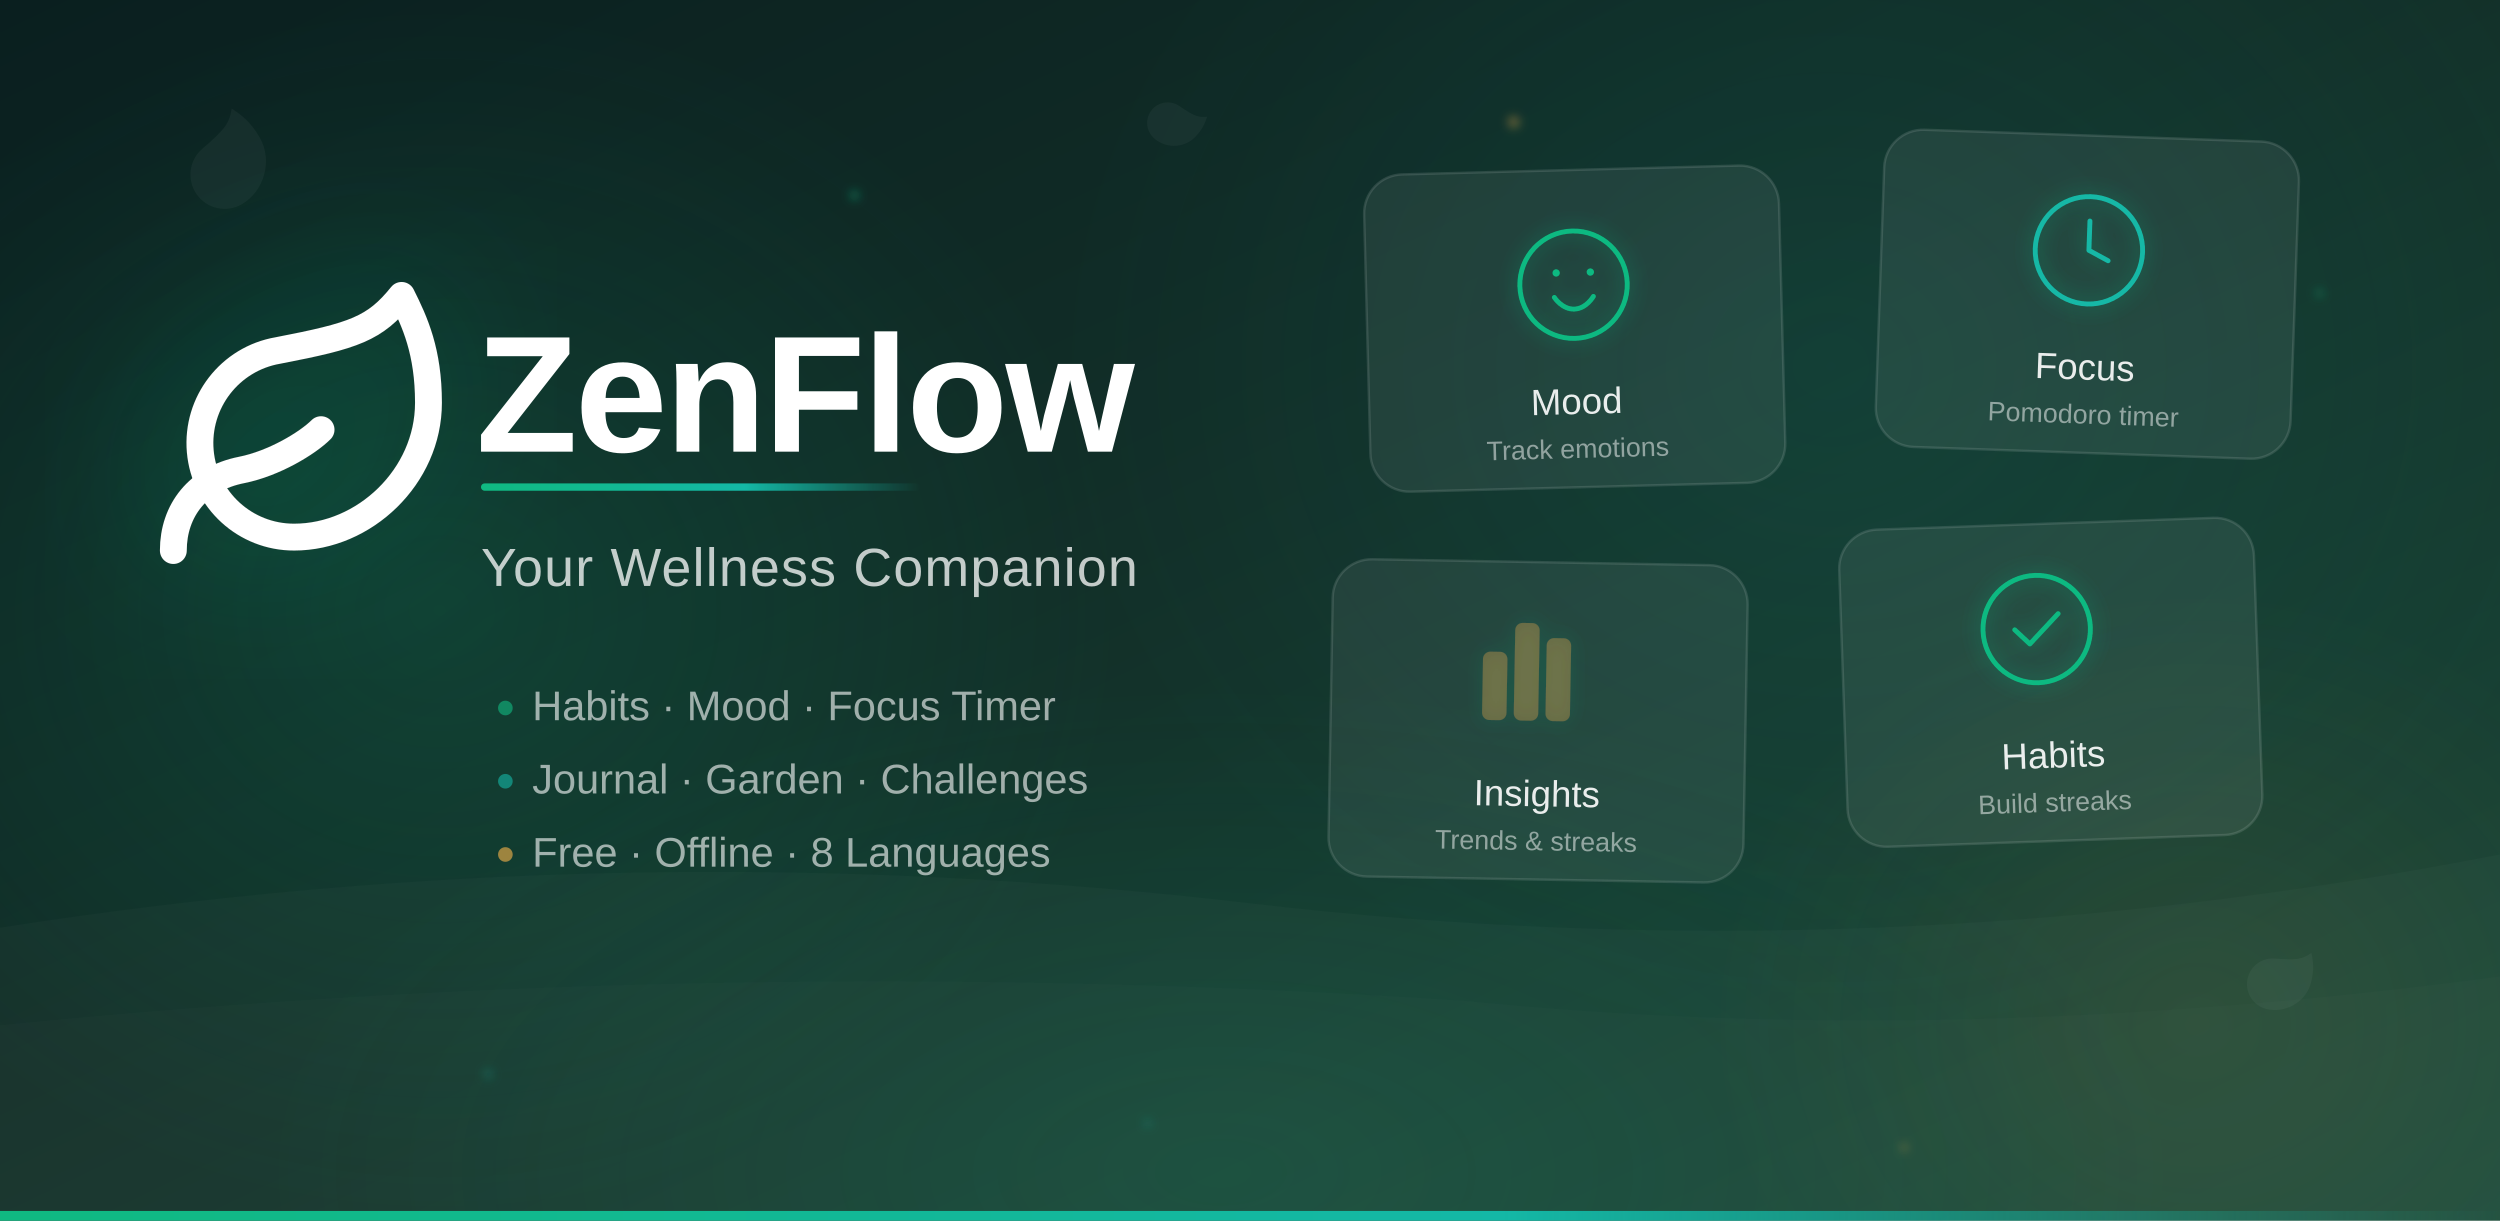
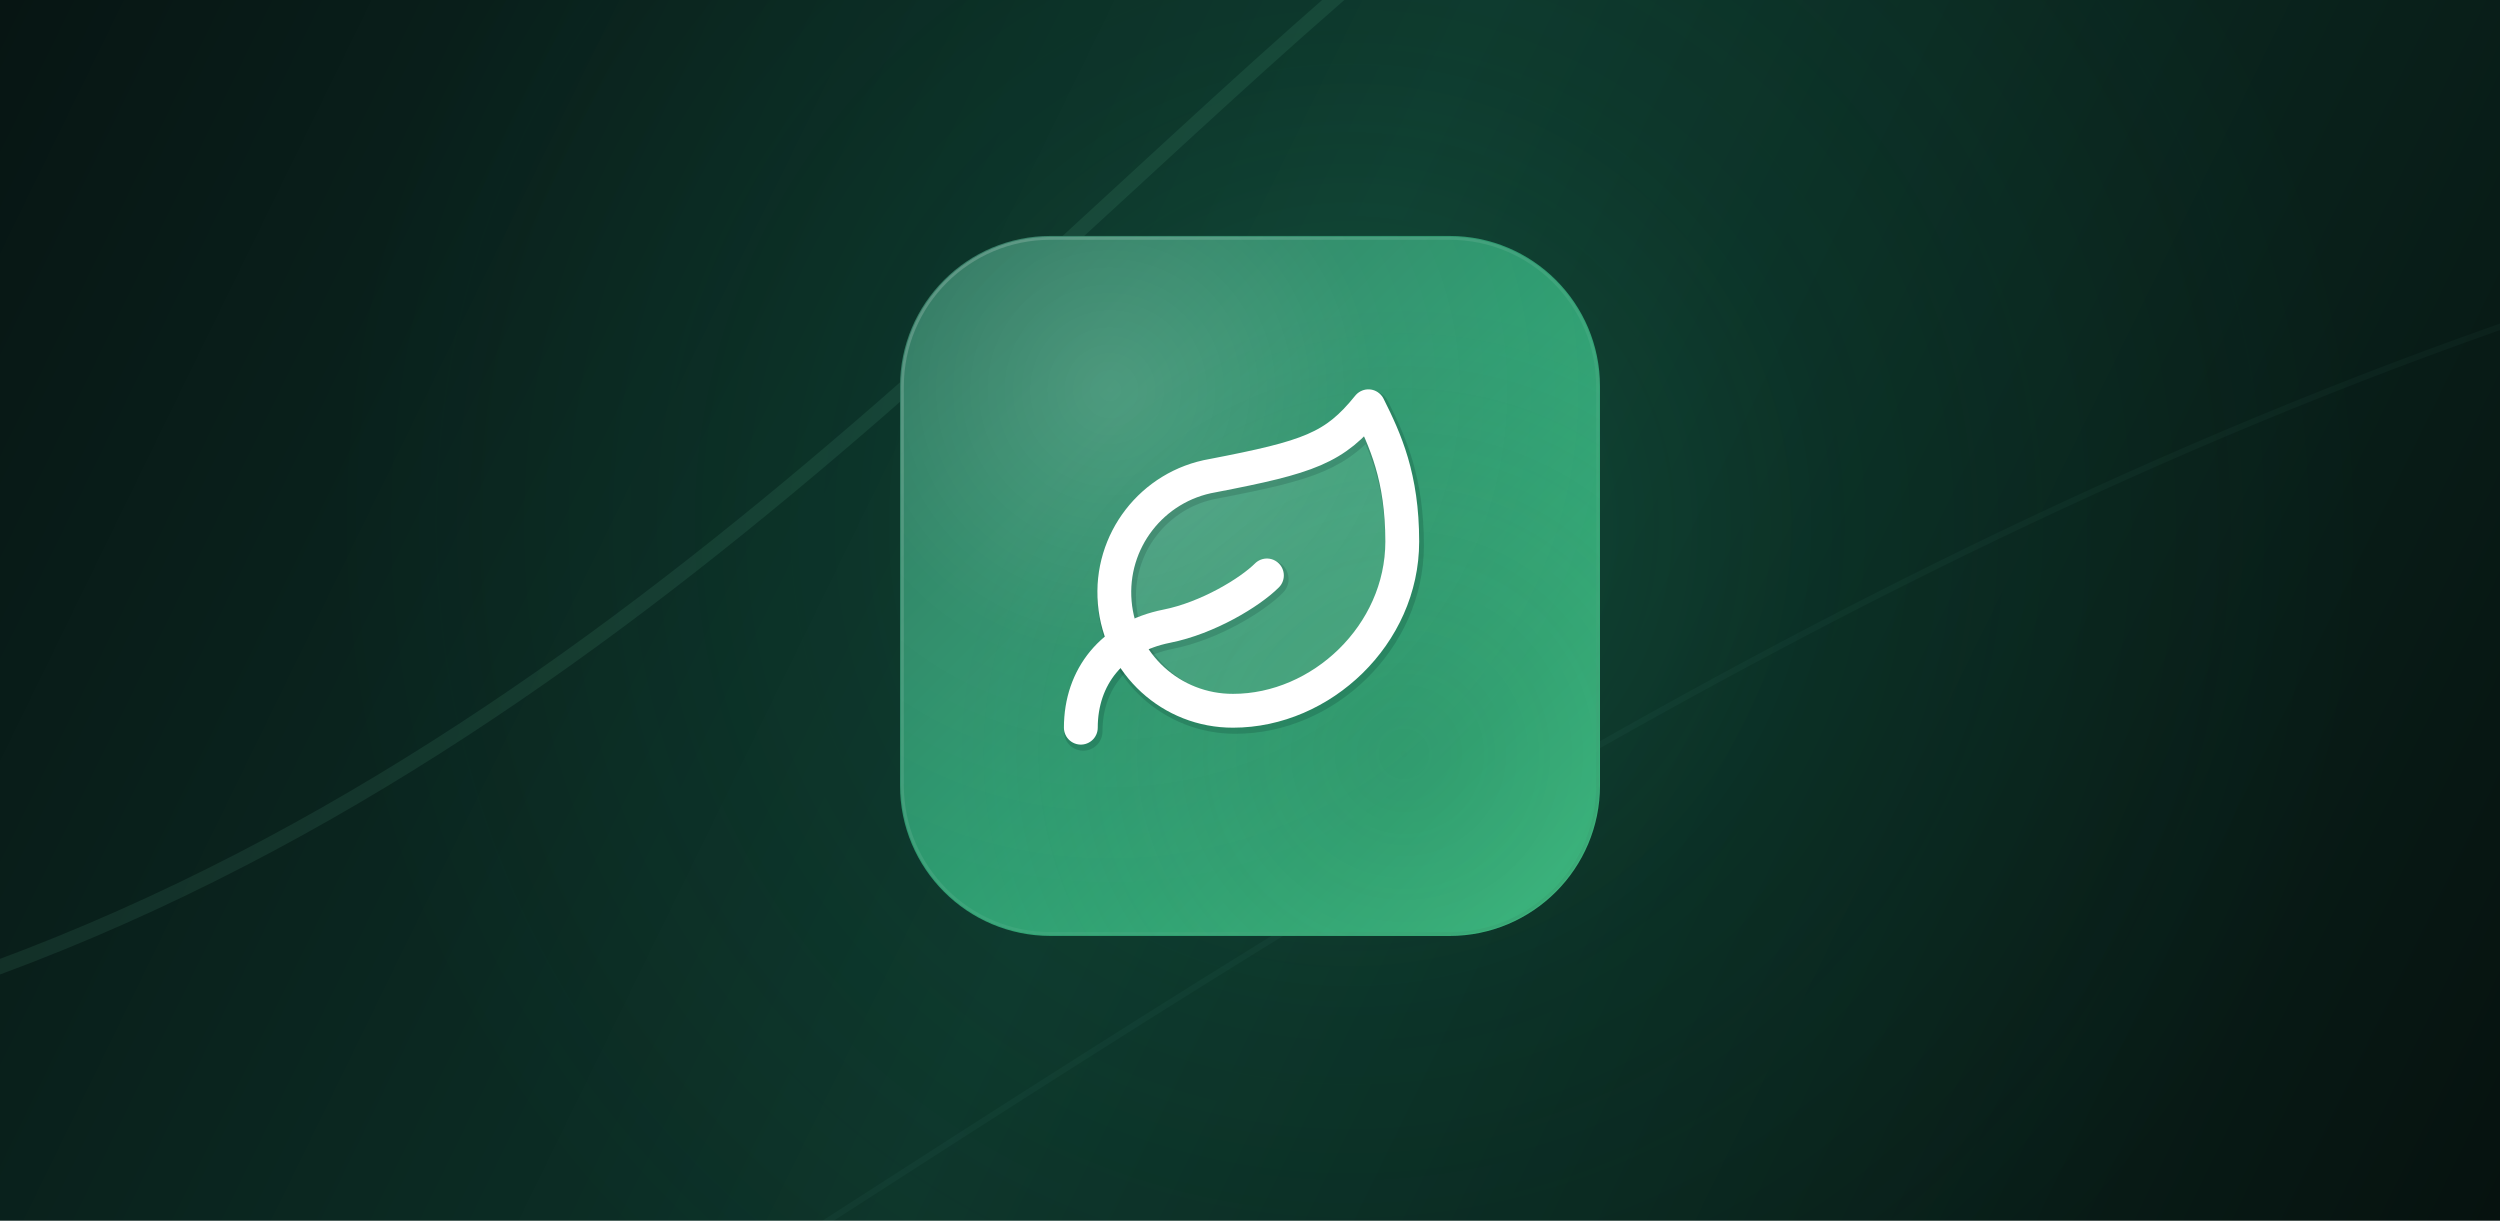
- <svg xmlns="http://www.w3.org/2000/svg" viewBox="0 0 1024 500" width="1024" height="500">
+ <svg xmlns="http://www.w3.org/2000/svg" viewBox="0 0 1024 500" width="1024" height="500" role="img" aria-label="ZenFlow">
  <defs>
-     <linearGradient id="bgGrad" x1="0%" y1="0%" x2="100%" y2="100%">
-       <stop offset="0%" stop-color="#0a1f1f" />
-       <stop offset="45%" stop-color="#122f28" />
-       <stop offset="100%" stop-color="#1a4a3a" />
+     <linearGradient id="zfFeatureBase" x1="0" y1="0" x2="1024" y2="500" gradientUnits="userSpaceOnUse">
+       <stop offset="0" stop-color="#071513" />
+       <stop offset=".48" stop-color="#0d3329" />
+       <stop offset="1" stop-color="#06120f" />
    </linearGradient>
-     <linearGradient id="accentLine" x1="0%" y1="0%" x2="100%" y2="0%">
-       <stop offset="0%" stop-color="#10b981" />
-       <stop offset="60%" stop-color="#14b8a6" />
-       <stop offset="100%" stop-color="#14b8a6" stop-opacity="0" />
+     <radialGradient id="zfFeatureGlow" cx="552.96" cy="215" r="420" gradientUnits="userSpaceOnUse">
+       <stop offset="0" stop-color="#2ed99a" stop-opacity=".18" />
+       <stop offset=".48" stop-color="#1fb982" stop-opacity=".065" />
+       <stop offset="1" stop-color="#1fb982" stop-opacity="0" />
+     </radialGradient>
+     <linearGradient id="zfFeatureIconPlate" x1="368.64" y1="96.64" x2="655.36" y2="383.36" gradientUnits="userSpaceOnUse">
+       <stop offset="0" stop-color="#286f59" />
+       <stop offset=".48" stop-color="#2e9b70" />
+       <stop offset="1" stop-color="#42c386" />
    </linearGradient>
-     <radialGradient id="orb1" cx="50%" cy="50%" r="50%">
-       <stop offset="0%" stop-color="#10b981" stop-opacity="0.15" />
-       <stop offset="100%" stop-color="#10b981" stop-opacity="0" />
+     <radialGradient id="zfFeatureIconHighlight" cx="454.656" cy="159.718" r="206.438" gradientUnits="userSpaceOnUse">
+       <stop offset="0" stop-color="#fff" stop-opacity=".16" />
+       <stop offset=".52" stop-color="#fff" stop-opacity=".04" />
+       <stop offset="1" stop-color="#fff" stop-opacity="0" />
    </radialGradient>
-     <radialGradient id="orb2" cx="50%" cy="50%" r="50%">
-       <stop offset="0%" stop-color="#14b8a6" stop-opacity="0.1" />
-       <stop offset="100%" stop-color="#14b8a6" stop-opacity="0" />
+     <radialGradient id="zfFeatureIconVignette" cx="575.078" cy="308.813" r="183.501" gradientUnits="userSpaceOnUse">
+       <stop offset="0" stop-color="#083227" stop-opacity=".16" />
+       <stop offset="1" stop-color="#083227" stop-opacity="0" />
    </radialGradient>
-     <radialGradient id="orb3" cx="50%" cy="50%" r="50%">
-       <stop offset="0%" stop-color="#fab44a" stop-opacity="0.08" />
-       <stop offset="100%" stop-color="#fab44a" stop-opacity="0" />
+     <linearGradient id="zfFeatureIconRim" x1="368.64" y1="96.64" x2="655.36" y2="383.36" gradientUnits="userSpaceOnUse">
+       <stop offset="0" stop-color="#fff" stop-opacity=".2" />
+       <stop offset=".55" stop-color="#fff" stop-opacity=".055" />
+       <stop offset="1" stop-color="#001f18" stop-opacity=".08" />
+     </linearGradient>
+     <radialGradient id="zfFeatureIconLeafFill" cx="500.531" cy="219.93" r="108.954" gradientUnits="userSpaceOnUse">
+       <stop offset="0" stop-color="#fff" stop-opacity=".18" />
+       <stop offset="1" stop-color="#fff" stop-opacity=".05" />
    </radialGradient>
-     <radialGradient id="orbGreen" cx="50%" cy="50%" r="50%">
-       <stop offset="0%" stop-color="#10b981" stop-opacity="0.12" />
-       <stop offset="100%" stop-color="#10b981" stop-opacity="0" />
-     </radialGradient>
-     <filter id="cardGlow" x="-50%" y="-50%" width="200%" height="200%">
-       <feGaussianBlur in="SourceGraphic" stdDeviation="8" result="blur" />
-       <feComposite in="SourceGraphic" in2="blur" operator="over" />
-     </filter>
-     <filter id="iconGlow" x="-50%" y="-50%" width="200%" height="200%">
-       <feGaussianBlur in="SourceAlpha" stdDeviation="4" result="blur" />
-       <feFlood flood-color="#10b981" flood-opacity="0.5" result="color" />
-       <feComposite in="color" in2="blur" operator="in" result="shadow" />
-       <feMerge>
-         <feMergeNode in="shadow" />
-         <feMergeNode in="SourceGraphic" />
-       </feMerge>
-     </filter>
-     <filter id="leafGlow" x="-50%" y="-50%" width="200%" height="200%">
-       <feGaussianBlur in="SourceAlpha" stdDeviation="6" result="blur" />
-       <feFlood flood-color="#10b981" flood-opacity="0.4" result="color" />
-       <feComposite in="color" in2="blur" operator="in" result="shadow" />
-       <feMerge>
-         <feMergeNode in="shadow" />
-         <feMergeNode in="SourceGraphic" />
-       </feMerge>
-     </filter>
-     <filter id="sparkle" x="-100%" y="-100%" width="300%" height="300%">
-       <feGaussianBlur in="SourceGraphic" stdDeviation="2" />
-     </filter>
  </defs>
-   <rect width="1024" height="500" fill="url(#bgGrad)" />
-   <ellipse cx="180" cy="250" rx="280" ry="250" fill="url(#orb1)" />
-   <ellipse cx="750" cy="150" rx="320" ry="280" fill="url(#orb2)" />
-   <ellipse cx="900" cy="420" rx="200" ry="180" fill="url(#orb3)" />
-   <ellipse cx="500" cy="480" rx="400" ry="200" fill="url(#orbGreen)" />
-   <path d="M0 380 Q256 340 512 370 Q768 400 1024 350 L1024 500 L0 500 Z" fill="rgba(255,255,255,0.02)" />
-   <path d="M0 420 Q300 390 600 410 Q800 430 1024 400 L1024 500 L0 500 Z" fill="rgba(255,255,255,0.015)" />
-   <g opacity="0.04" fill="white">
-     <path transform="translate(60, 60) scale(2) rotate(-30)" d="M11 20A7 7 0 0 1 9.8 6.1C15.5 5 17 4.48 19 2c1 2 2 4.18 2 8 0 5.5-4.78 10-10 10Z" />
-     <path transform="translate(920, 380) scale(1.5) rotate(15)" d="M11 20A7 7 0 0 1 9.8 6.1C15.5 5 17 4.48 19 2c1 2 2 4.18 2 8 0 5.5-4.78 10-10 10Z" />
-     <path transform="translate(480, 30) scale(1.2) rotate(45)" d="M11 20A7 7 0 0 1 9.8 6.1C15.5 5 17 4.48 19 2c1 2 2 4.18 2 8 0 5.5-4.78 10-10 10Z" />
+   <rect width="1024" height="500" fill="url(#zfFeatureBase)" />
+   <rect width="1024" height="500" fill="url(#zfFeatureGlow)" />
+   <path d="M-40.96 410 C 245.76 320, 430.08 90, 593.92 -40" fill="none" stroke="#8cfbd0" stroke-opacity=".08" stroke-width="6" />
+   <path d="M245.76 560 C 512 390, 757.76 220, 1064.96 120" fill="none" stroke="#8cfbd0" stroke-opacity=".035" stroke-width="2.5" />
+   <rect x="368.64" y="96.64" width="286.72" height="286.72" rx="61.645" fill="url(#zfFeatureIconPlate)" />
+   <rect x="368.64" y="96.64" width="286.72" height="286.72" rx="61.645" fill="url(#zfFeatureIconHighlight)" />
+   <rect x="368.64" y="96.64" width="286.72" height="286.72" rx="61.645" fill="url(#zfFeatureIconVignette)" />
+   <rect x="369.64" y="97.64" width="284.72" height="284.72" rx="60.645" fill="none" stroke="url(#zfFeatureIconRim)" stroke-width="1.147" />
+   <g transform="translate(428.851 152.550) scale(6.92907)" fill="none" stroke-linecap="round" stroke-linejoin="round">
+     <path d="M11 20A7 7 0 0 1 9.8 6.1C15.5 5 17 4.48 19 2c1 2 2 4.18 2 8 0 5.5-4.78 10-10 10Z" fill="url(#zfFeatureIconLeafFill)" stroke="#052c22" stroke-opacity=".18" stroke-width="2.28" transform="translate(.14 .22)" />
+     <path d="M2 21c0-3 1.85-5.36 5.08-6C9.5 14.52 12 13 13 12" stroke="#052c22" stroke-opacity=".18" stroke-width="2.28" transform="translate(.14 .22)" />
+     <path d="M11 20A7 7 0 0 1 9.8 6.1C15.5 5 17 4.48 19 2c1 2 2 4.18 2 8 0 5.5-4.78 10-10 10Z" fill="url(#zfFeatureIconLeafFill)" stroke="#fff" stroke-width="2" />
+     <path d="M2 21c0-3 1.85-5.36 5.08-6C9.5 14.52 12 13 13 12" stroke="#fff" stroke-width="2" />
  </g>
-   <circle cx="350" cy="80" r="2" fill="#10b981" opacity="0.4" filter="url(#sparkle)" />
-   <circle cx="470" cy="460" r="1.5" fill="#14b8a6" opacity="0.3" filter="url(#sparkle)" />
-   <circle cx="620" cy="50" r="2.5" fill="#fab44a" opacity="0.35" filter="url(#sparkle)" />
-   <circle cx="950" cy="120" r="1.8" fill="#10b981" opacity="0.3" filter="url(#sparkle)" />
-   <circle cx="200" cy="440" r="2" fill="#14b8a6" opacity="0.25" filter="url(#sparkle)" />
-   <circle cx="780" cy="470" r="1.5" fill="#fab44a" opacity="0.3" filter="url(#sparkle)" />
-   <g transform="translate(60, 110) scale(5.5)" filter="url(#leafGlow)" fill="none" stroke="white" stroke-width="2" stroke-linecap="round" stroke-linejoin="round">
-     <path d="M11 20A7 7 0 0 1 9.8 6.1C15.5 5 17 4.48 19 2c1 2 2 4.18 2 8 0 5.5-4.78 10-10 10Z" />
-     <path d="M2 21c0-3 1.85-5.36 5.08-6C9.5 14.52 12 13 13 12" />
-   </g>
-   <text x="195" y="185" font-family="'Segoe UI', 'SF Pro Display', Arial, sans-serif" font-size="68" font-weight="700" fill="white" letter-spacing="-1">ZenFlow</text>
-   <rect x="197" y="198" width="180" height="3" rx="1.5" fill="url(#accentLine)" />
-   <text x="197" y="240" font-family="'Segoe UI', 'SF Pro Display', Arial, sans-serif" font-size="22" fill="white" opacity="0.75" font-weight="300" letter-spacing="0.5">Your Wellness Companion</text>
-   <g font-family="'Segoe UI', 'SF Pro Display', Arial, sans-serif" font-size="17" fill="white" opacity="0.6">
-     <circle cx="207" cy="290" r="3" fill="#10b981" opacity="1" />
-     <text x="218" y="295">Habits · Mood · Focus Timer</text>
-     <circle cx="207" cy="320" r="3" fill="#14b8a6" opacity="1" />
-     <text x="218" y="325">Journal · Garden · Challenges</text>
-     <circle cx="207" cy="350" r="3" fill="#fab44a" opacity="1" />
-     <text x="218" y="355">Free · Offline · 8 Languages</text>
-   </g>
-   <g transform="translate(560, 70) rotate(-1.5, 70, 65)">
-     <rect width="170" height="130" rx="16" fill="rgba(255,255,255,0.07)" stroke="rgba(255,255,255,0.12)" stroke-width="1" />
-     <g transform="translate(60, 22)" stroke="#10b981" stroke-width="2" fill="none" stroke-linecap="round" stroke-linejoin="round" filter="url(#iconGlow)">
-       <circle cx="25" cy="25" r="22" />
-       <path d="M17 30s3 5 8 5 8-5 8-5" />
-       <line x1="18" y1="20" x2="18.01" y2="20" stroke-width="3" />
-       <line x1="32" y1="20" x2="32.01" y2="20" stroke-width="3" />
-     </g>
-     <text x="85" y="100" font-family="'Segoe UI', Arial, sans-serif" font-size="15" fill="white" opacity="0.9" text-anchor="middle" font-weight="500">Mood</text>
-     <text x="85" y="118" font-family="'Segoe UI', Arial, sans-serif" font-size="11" fill="white" opacity="0.5" text-anchor="middle">Track emotions</text>
-   </g>
-   <g transform="translate(770, 55) rotate(2, 70, 65)">
-     <rect width="170" height="130" rx="16" fill="rgba(255,255,255,0.07)" stroke="rgba(255,255,255,0.12)" stroke-width="1" />
-     <g transform="translate(60, 22)" stroke="#14b8a6" stroke-width="2" fill="none" stroke-linecap="round" stroke-linejoin="round" filter="url(#iconGlow)">
-       <circle cx="25" cy="25" r="22" />
-       <polyline points="25 13 25 25 33 29" />
-     </g>
-     <text x="85" y="100" font-family="'Segoe UI', Arial, sans-serif" font-size="15" fill="white" opacity="0.9" text-anchor="middle" font-weight="500">Focus</text>
-     <text x="85" y="118" font-family="'Segoe UI', Arial, sans-serif" font-size="11" fill="white" opacity="0.5" text-anchor="middle">Pomodoro timer</text>
-   </g>
-   <g transform="translate(545, 230) rotate(1, 70, 65)">
-     <rect width="170" height="130" rx="16" fill="rgba(255,255,255,0.07)" stroke="rgba(255,255,255,0.12)" stroke-width="1" />
-     <g transform="translate(55, 18)" stroke="#fab44a" stroke-width="2" fill="none" stroke-linecap="round" stroke-linejoin="round" filter="url(#iconGlow)">
-       <rect x="8" y="20" width="8" height="26" rx="2" fill="#fab44a" opacity="0.3" />
-       <rect x="21" y="8" width="8" height="38" rx="2" fill="#fab44a" opacity="0.3" />
-       <rect x="34" y="14" width="8" height="32" rx="2" fill="#fab44a" opacity="0.3" />
-     </g>
-     <text x="85" y="100" font-family="'Segoe UI', Arial, sans-serif" font-size="15" fill="white" opacity="0.9" text-anchor="middle" font-weight="500">Insights</text>
-     <text x="85" y="118" font-family="'Segoe UI', Arial, sans-serif" font-size="11" fill="white" opacity="0.5" text-anchor="middle">Trends &amp; streaks</text>
-   </g>
-   <g transform="translate(755, 215) rotate(-2, 70, 65)">
-     <rect width="170" height="130" rx="16" fill="rgba(255,255,255,0.07)" stroke="rgba(255,255,255,0.12)" stroke-width="1" />
-     <g transform="translate(55, 18)" stroke="#10b981" stroke-width="2" fill="none" stroke-linecap="round" stroke-linejoin="round" filter="url(#iconGlow)">
-       <circle cx="25" cy="25" r="22" />
-       <polyline points="16 25 22 31 34 19" />
-     </g>
-     <text x="85" y="100" font-family="'Segoe UI', Arial, sans-serif" font-size="15" fill="white" opacity="0.9" text-anchor="middle" font-weight="500">Habits</text>
-     <text x="85" y="118" font-family="'Segoe UI', Arial, sans-serif" font-size="11" fill="white" opacity="0.5" text-anchor="middle">Build streaks</text>
-   </g>
-   <rect x="0" y="496" width="1024" height="4" fill="url(#accentLine)" />
</svg>
